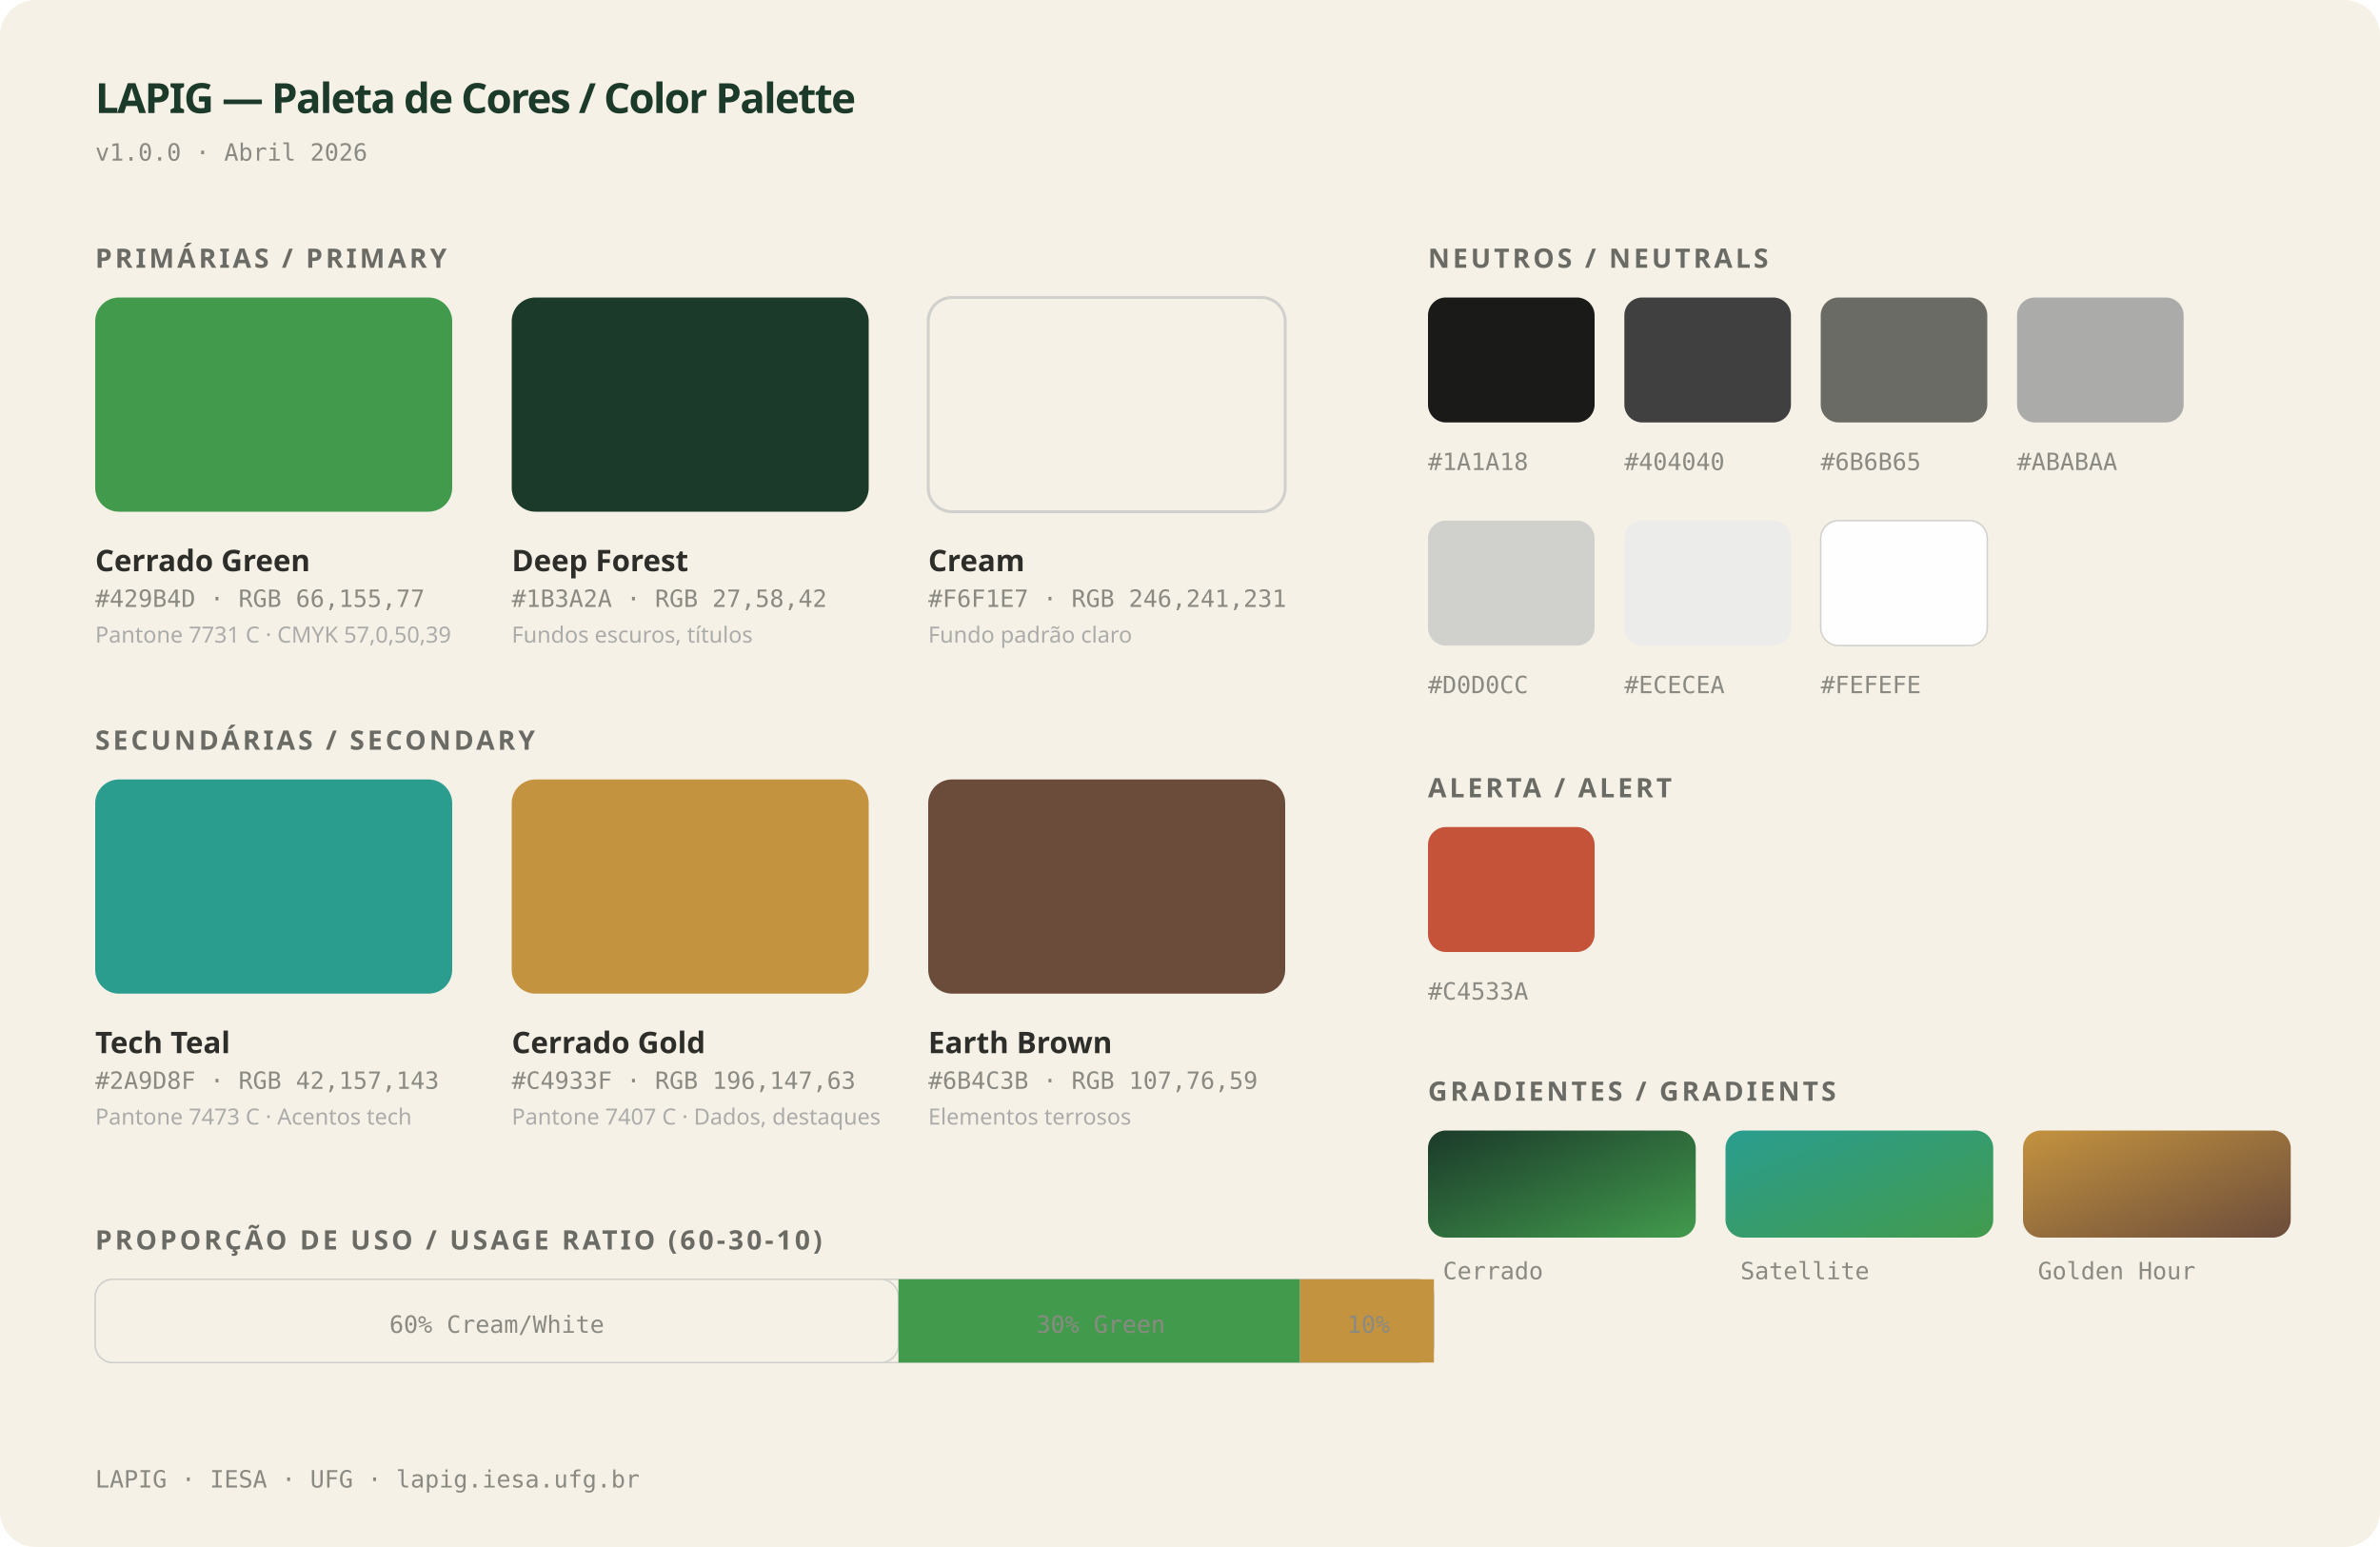
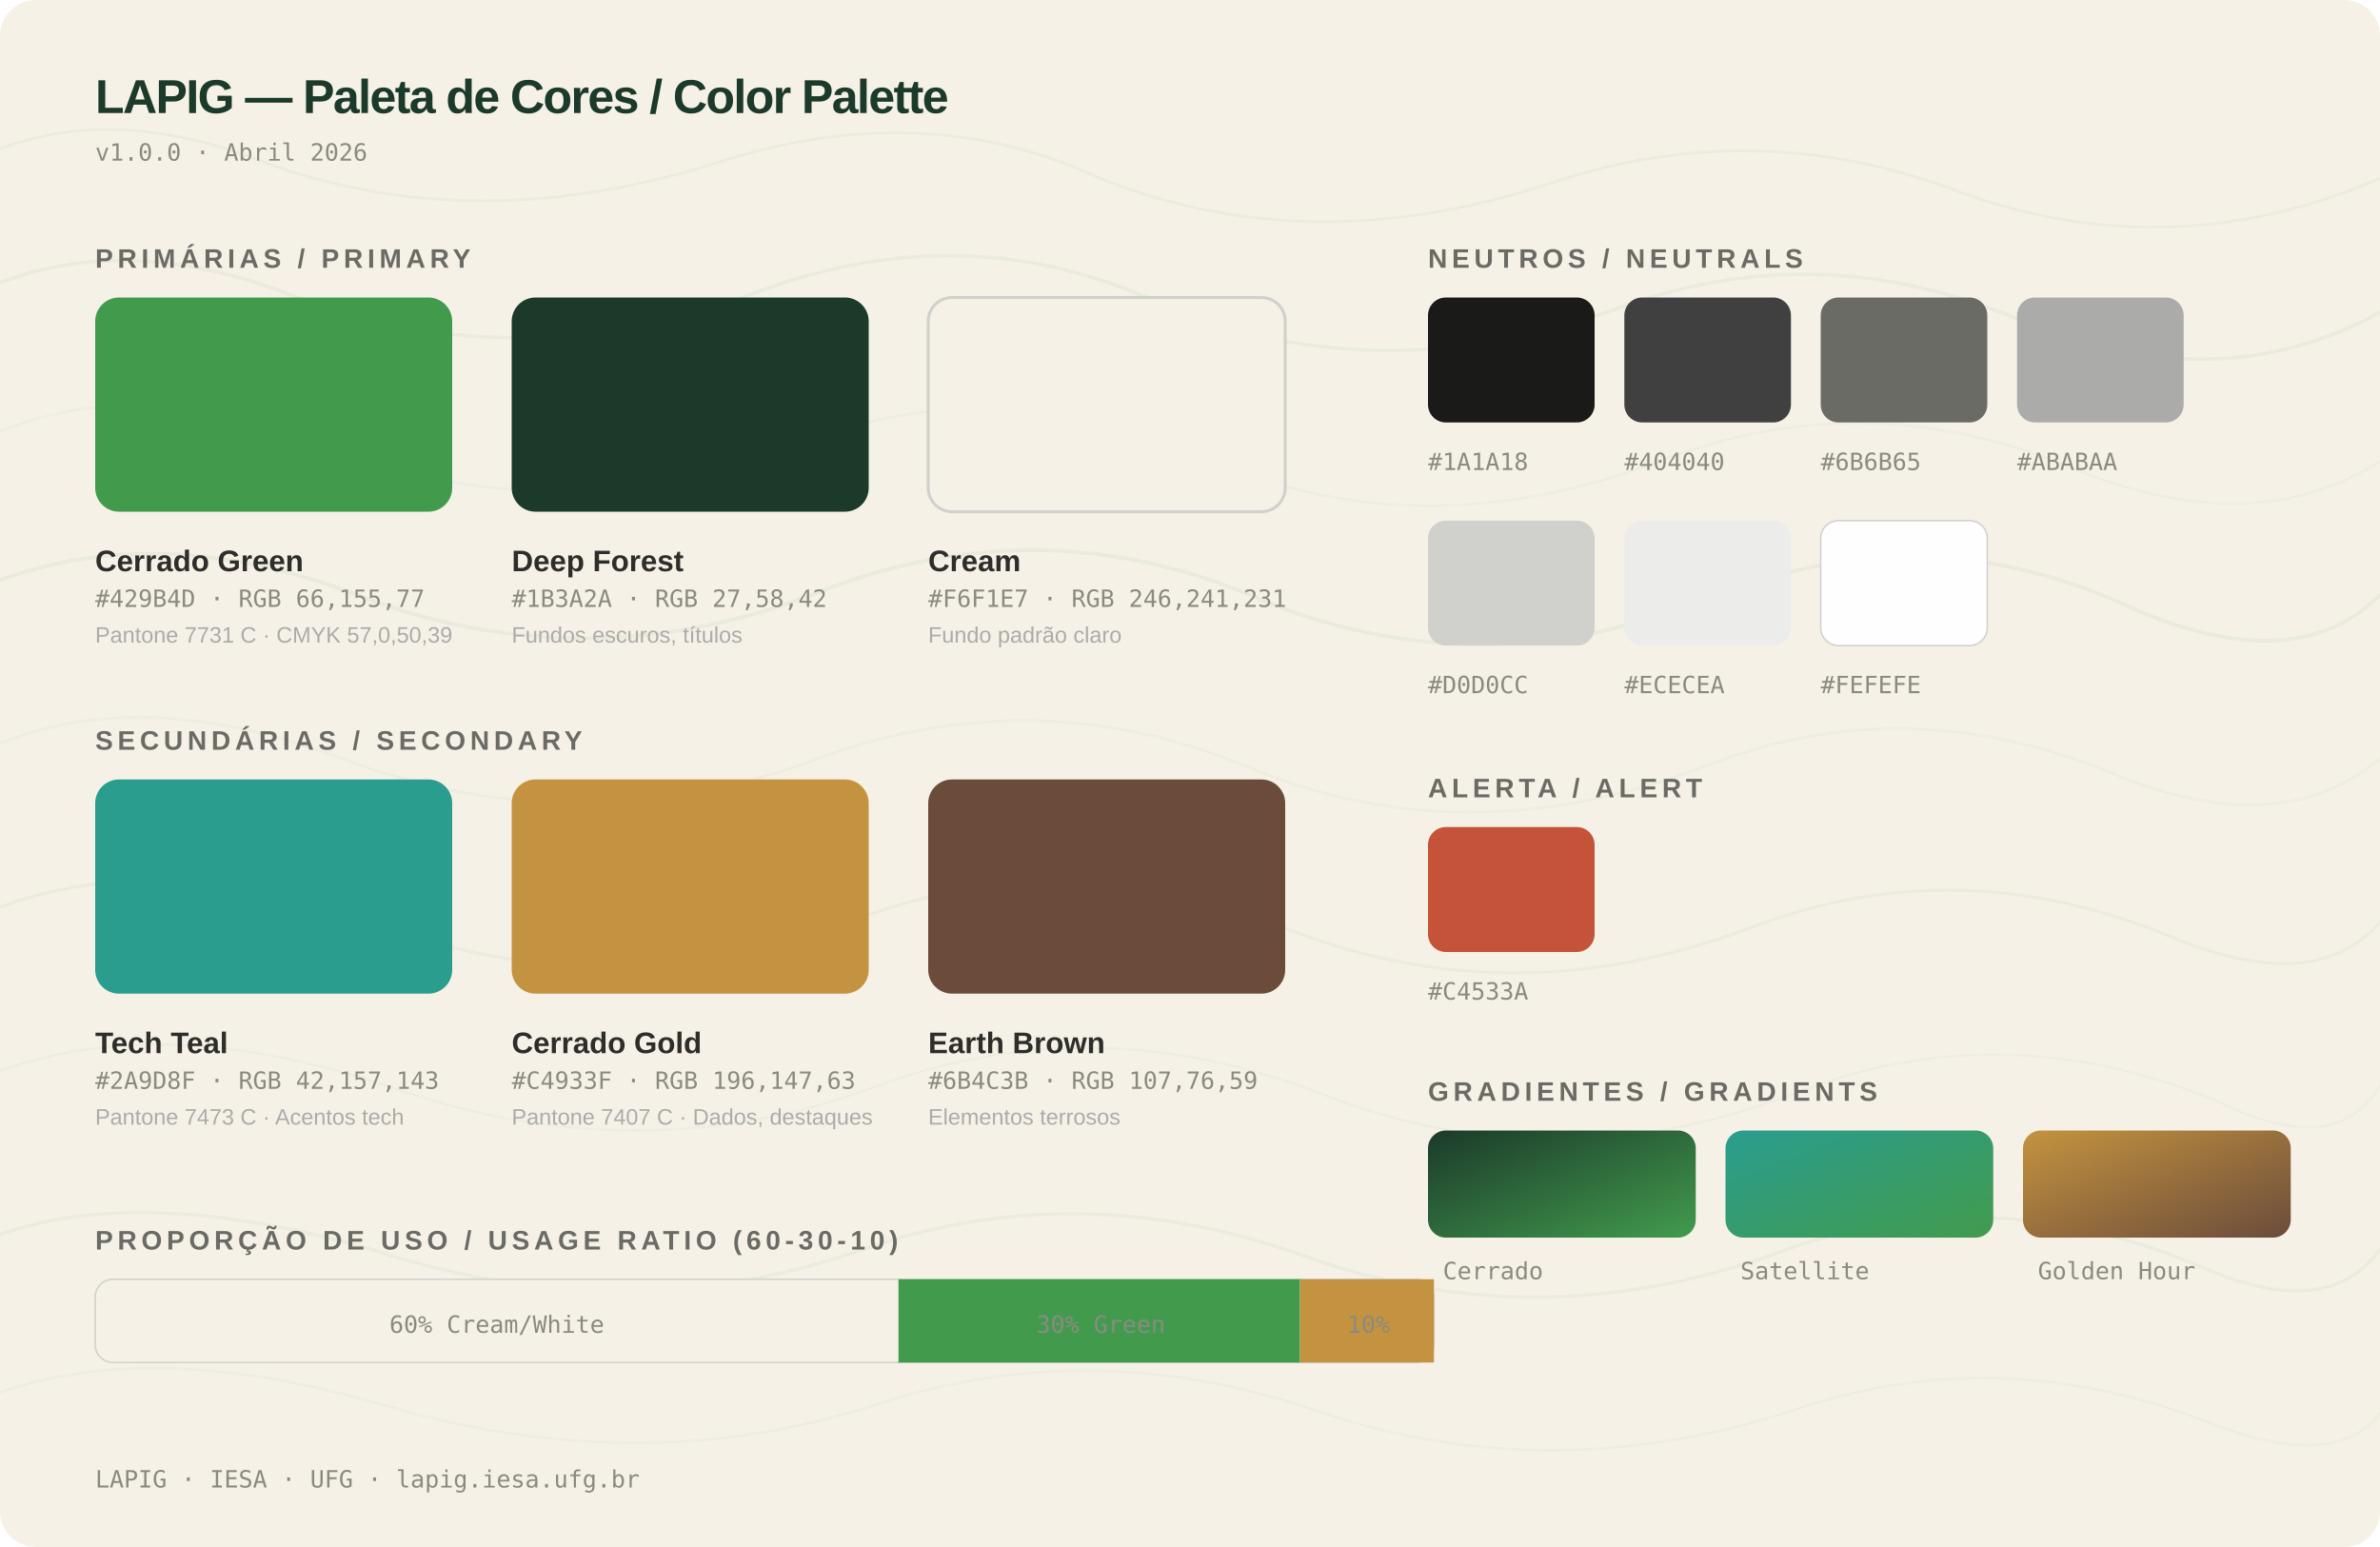
<svg xmlns="http://www.w3.org/2000/svg" viewBox="0 0 800 520" width="800" height="520">
  <style>
-     text{font-family:sans-serif}
-     .label{font-size:9px;fill:#6B6B65;font-weight:600;letter-spacing:1px}
-     .name{font-size:10px;fill:#2D2D2A;font-weight:700}
-     .hex{font-size:8px;fill:#8A8A82;font-family:monospace}
-     .role{font-size:7.5px;fill:#ABABAA}
-     .title{font-size:14px;fill:#1B3A2A;font-weight:800;letter-spacing:-0.5px}
+     text{font-family:'Exo 2',Arial,sans-serif}
+     .label{font-size:9px;fill:#6B6B65;font-weight:700;letter-spacing:1.5px;font-family:'Exo 2',Arial,sans-serif}
+     .name{font-size:10px;fill:#2D2D2A;font-weight:700;font-family:'DM Sans','Exo 2',Arial,sans-serif}
+     .hex{font-size:8px;fill:#8A8A82;font-family:'JetBrains Mono',Consolas,monospace}
+     .role{font-size:7.5px;fill:#ABABAA;font-family:'DM Sans','Exo 2',Arial,sans-serif}
+     .title{font-size:16px;fill:#1B3A2A;font-weight:800;letter-spacing:-0.5px;font-family:'Exo 2',Arial,sans-serif}
  </style>
  <rect width="800" height="520" rx="12" fill="#F6F1E7" />
+   <g fill="none" stroke="#429B4D" stroke-linecap="round">
+     <path d="M0,50 Q40,35 90,55 Q160,80 240,55 Q310,32 370,60 Q440,88 520,62 Q590,38 660,65 Q730,90 800,60" stroke-width="1.0" opacity="0.06" />
+     <path d="M0,95 Q45,78 100,100 Q175,128 255,98 Q325,72 390,102 Q460,132 540,105 Q610,78 680,108 Q745,135 800,105" stroke-width="1.2" opacity="0.07" />
+     <path d="M0,145 Q50,125 110,150 Q185,180 265,150 Q340,122 408,155 Q478,185 558,155 Q628,128 698,158 Q758,182 800,155" stroke-width="0.9" opacity="0.05" />
+     <path d="M0,195 Q55,175 120,200 Q198,230 278,198 Q352,170 425,202 Q498,232 578,200 Q648,172 718,205 Q772,228 800,200" stroke-width="1.3" opacity="0.07" />
+     <path d="M0,250 Q48,230 115,255 Q195,285 275,255 Q348,228 420,258 Q492,288 572,258 Q642,230 715,262 Q768,282 800,255" stroke-width="1.0" opacity="0.05" />
+     <path d="M0,305 Q52,285 125,310 Q205,340 285,310 Q358,282 432,312 Q508,342 588,312 Q658,285 730,315 Q778,335 800,310" stroke-width="1.1" opacity="0.06" />
+     <path d="M0,360 Q55,340 130,365 Q215,395 295,365 Q368,338 445,368 Q522,398 602,368 Q672,340 745,370 Q785,390 800,365" stroke-width="0.8" opacity="0.05" />
+     <path d="M0,415 Q48,398 125,420 Q210,448 290,420 Q362,395 438,422 Q515,450 595,422 Q665,395 738,425 Q782,445 800,420" stroke-width="1.2" opacity="0.06" />
+     <path d="M0,468 Q52,450 128,472 Q215,498 295,472 Q368,448 445,475 Q520,500 600,475 Q670,450 742,478 Q785,495 800,475" stroke-width="0.9" opacity="0.05" />
+   </g>
  <text x="32" y="38" class="title">LAPIG — Paleta de Cores / Color Palette</text>
  <text x="32" y="54" class="hex">v1.0.0 · Abril 2026</text>
  <text x="32" y="90" class="label">PRIMÁRIAS / PRIMARY</text>
  <rect x="32" y="100" width="120" height="72" rx="8" fill="#429B4D" />
  <text x="32" y="192" class="name">Cerrado Green</text>
  <text x="32" y="204" class="hex">#429B4D · RGB 66,155,77</text>
  <text x="32" y="216" class="role">Pantone 7731 C · CMYK 57,0,50,39</text>
  <rect x="172" y="100" width="120" height="72" rx="8" fill="#1B3A2A" />
  <text x="172" y="192" class="name">Deep Forest</text>
  <text x="172" y="204" class="hex">#1B3A2A · RGB 27,58,42</text>
  <text x="172" y="216" class="role">Fundos escuros, títulos</text>
  <rect x="312" y="100" width="120" height="72" rx="8" fill="#F6F1E7" stroke="#D0D0CC" stroke-width="1" />
  <text x="312" y="192" class="name">Cream</text>
  <text x="312" y="204" class="hex">#F6F1E7 · RGB 246,241,231</text>
  <text x="312" y="216" class="role">Fundo padrão claro</text>
  <text x="32" y="252" class="label">SECUNDÁRIAS / SECONDARY</text>
  <rect x="32" y="262" width="120" height="72" rx="8" fill="#2A9D8F" />
  <text x="32" y="354" class="name">Tech Teal</text>
  <text x="32" y="366" class="hex">#2A9D8F · RGB 42,157,143</text>
  <text x="32" y="378" class="role">Pantone 7473 C · Acentos tech</text>
  <rect x="172" y="262" width="120" height="72" rx="8" fill="#C4933F" />
  <text x="172" y="354" class="name">Cerrado Gold</text>
  <text x="172" y="366" class="hex">#C4933F · RGB 196,147,63</text>
  <text x="172" y="378" class="role">Pantone 7407 C · Dados, destaques</text>
  <rect x="312" y="262" width="120" height="72" rx="8" fill="#6B4C3B" />
  <text x="312" y="354" class="name">Earth Brown</text>
  <text x="312" y="366" class="hex">#6B4C3B · RGB 107,76,59</text>
  <text x="312" y="378" class="role">Elementos terrosos</text>
  <text x="480" y="90" class="label">NEUTROS / NEUTRALS</text>
  <rect x="480" y="100" width="56" height="42" rx="6" fill="#1A1A18" />
  <text x="480" y="158" class="hex">#1A1A18</text>
  <rect x="546" y="100" width="56" height="42" rx="6" fill="#404040" />
  <text x="546" y="158" class="hex">#404040</text>
  <rect x="612" y="100" width="56" height="42" rx="6" fill="#6B6B65" />
  <text x="612" y="158" class="hex">#6B6B65</text>
  <rect x="678" y="100" width="56" height="42" rx="6" fill="#ABABAA" />
  <text x="678" y="158" class="hex">#ABABAA</text>
  <rect x="480" y="175" width="56" height="42" rx="6" fill="#D0D0CC" />
  <text x="480" y="233" class="hex">#D0D0CC</text>
  <rect x="546" y="175" width="56" height="42" rx="6" fill="#ECECEA" />
  <text x="546" y="233" class="hex">#ECECEA</text>
  <rect x="612" y="175" width="56" height="42" rx="6" fill="#FEFEFE" stroke="#D0D0CC" stroke-width="0.5" />
  <text x="612" y="233" class="hex">#FEFEFE</text>
  <text x="480" y="268" class="label">ALERTA / ALERT</text>
  <rect x="480" y="278" width="56" height="42" rx="6" fill="#C4533A" />
  <text x="480" y="336" class="hex">#C4533A</text>
  <text x="480" y="370" class="label">GRADIENTES / GRADIENTS</text>
  <defs>
    <linearGradient id="g1" x1="0" y1="0" x2="1" y2="1">
      <stop offset="0%" stop-color="#1B3A2A" />
      <stop offset="100%" stop-color="#429B4D" />
    </linearGradient>
    <linearGradient id="g2" x1="0" y1="0" x2="1" y2="1">
      <stop offset="0%" stop-color="#2A9D8F" />
      <stop offset="100%" stop-color="#429B4D" />
    </linearGradient>
    <linearGradient id="g3" x1="0" y1="0" x2="1" y2="1">
      <stop offset="0%" stop-color="#C4933F" />
      <stop offset="100%" stop-color="#6B4C3B" />
    </linearGradient>
  </defs>
  <rect x="480" y="380" width="90" height="36" rx="6" fill="url(#g1)" />
  <text x="485" y="430" class="hex">Cerrado</text>
  <rect x="580" y="380" width="90" height="36" rx="6" fill="url(#g2)" />
  <text x="585" y="430" class="hex">Satellite</text>
  <rect x="680" y="380" width="90" height="36" rx="6" fill="url(#g3)" />
  <text x="685" y="430" class="hex">Golden Hour</text>
  <text x="32" y="420" class="label">PROPORÇÃO DE USO / USAGE RATIO (60-30-10)</text>
  <rect x="32" y="430" width="450" height="28" rx="6" fill="#F6F1E7" stroke="#D0D0CC" stroke-width="0.5" />
-   <rect x="32" y="430" width="270" height="28" rx="6" fill="#F6F1E7" stroke="#D0D0CC" stroke-width="0.5" />
  <rect x="302" y="430" width="135" height="28" rx="0" fill="#429B4D" />
-   <rect x="437" y="430" width="45" height="28" rx="0" ry="0" fill="#C4933F" />
+   <rect x="437" y="430" width="45" height="28" rx="0" fill="#C4933F" />
  <text x="167" y="448" class="hex" text-anchor="middle" fill="#6B6B65">60% Cream/White</text>
  <text x="370" y="448" class="hex" text-anchor="middle" fill="#FEFEFE">30% Green</text>
  <text x="460" y="448" class="hex" text-anchor="middle" fill="#FEFEFE">10%</text>
  <text x="32" y="500" class="hex">LAPIG · IESA · UFG · lapig.iesa.ufg.br</text>
</svg>
